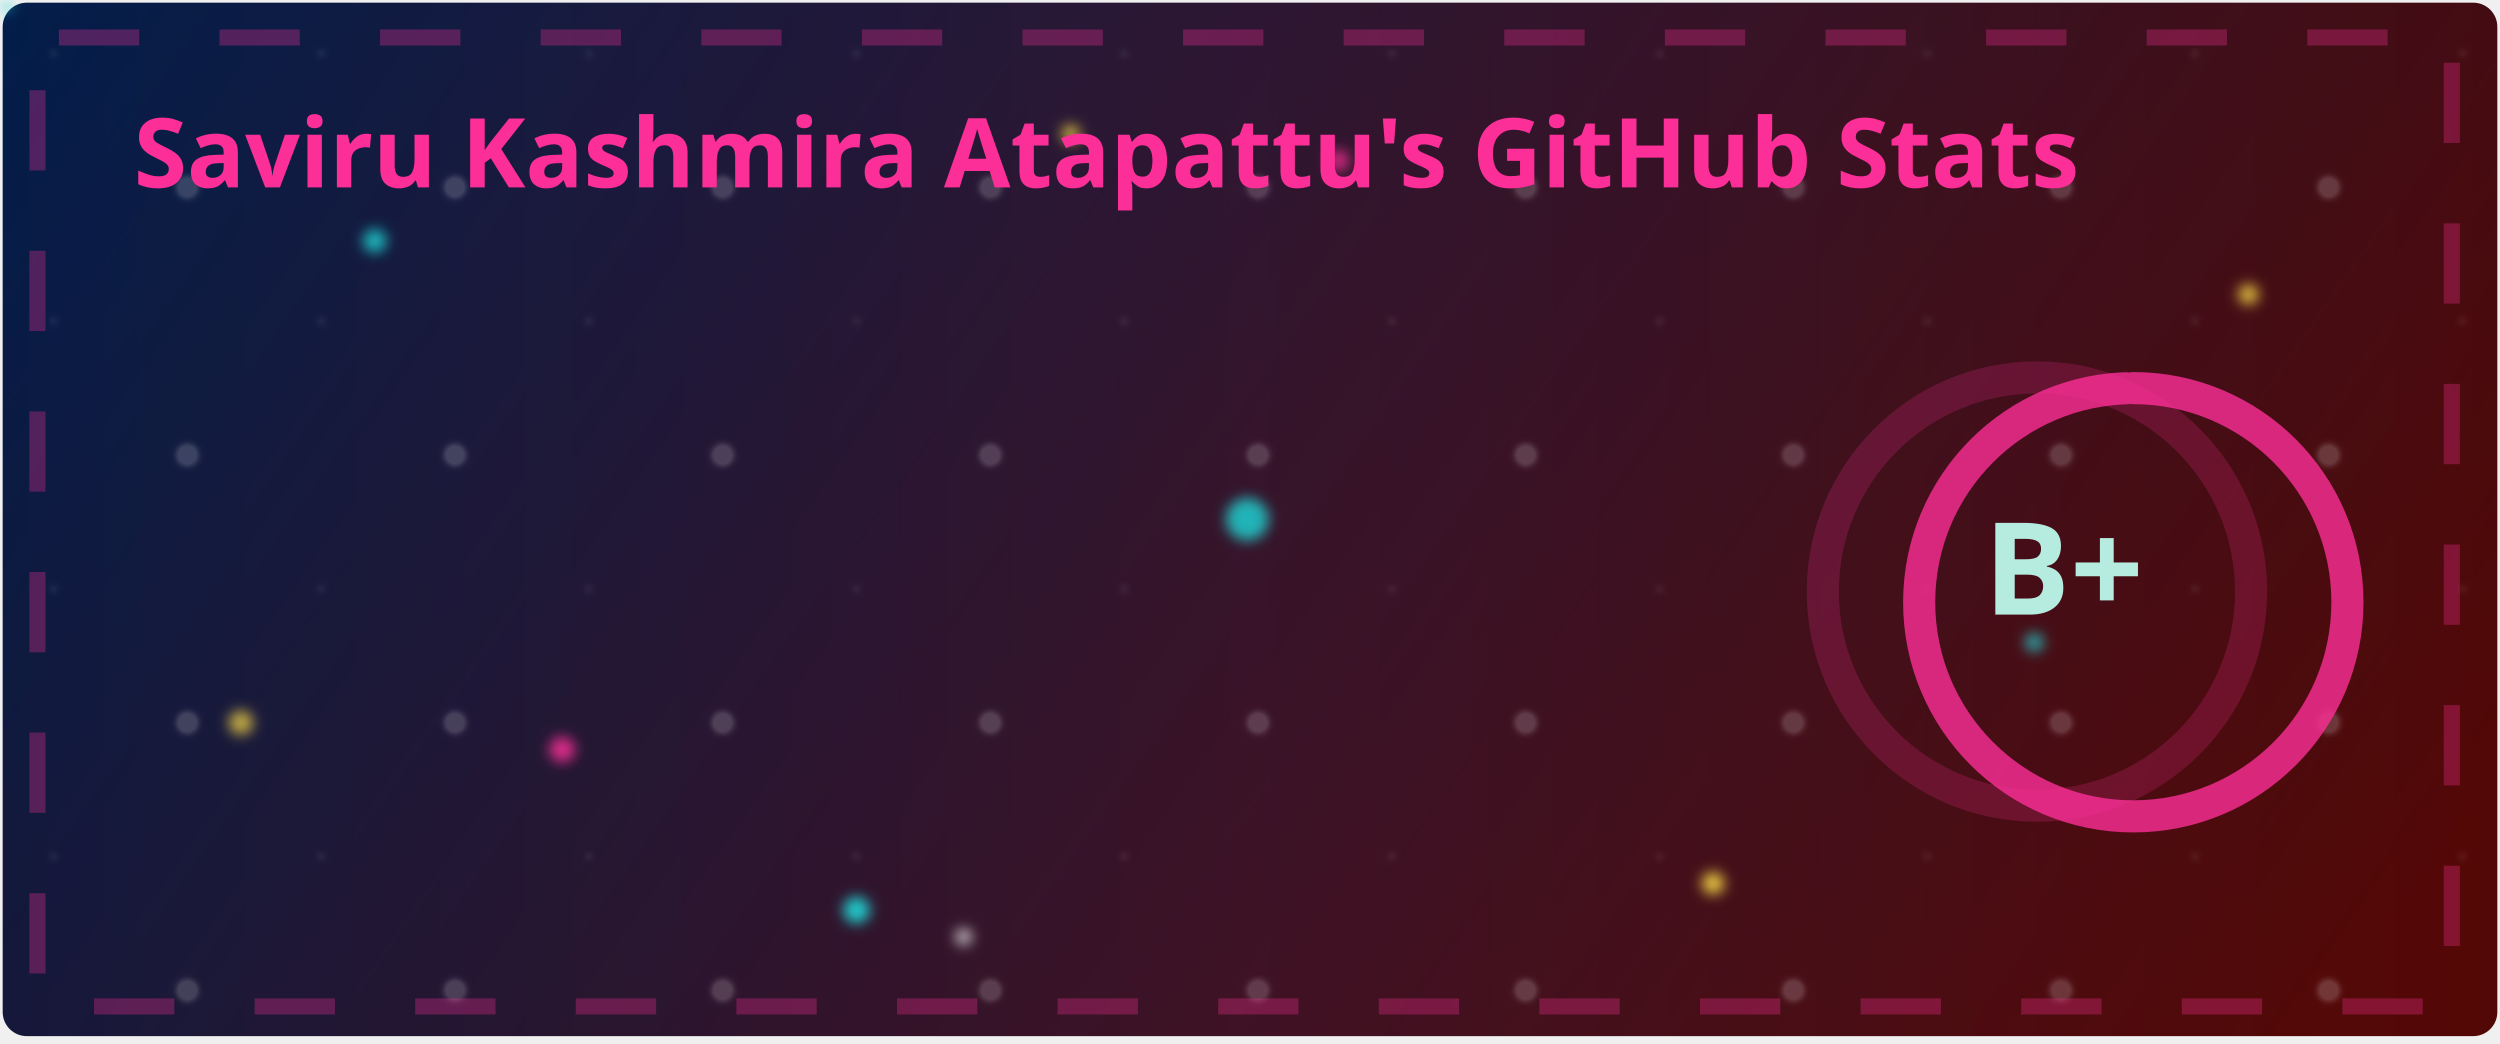
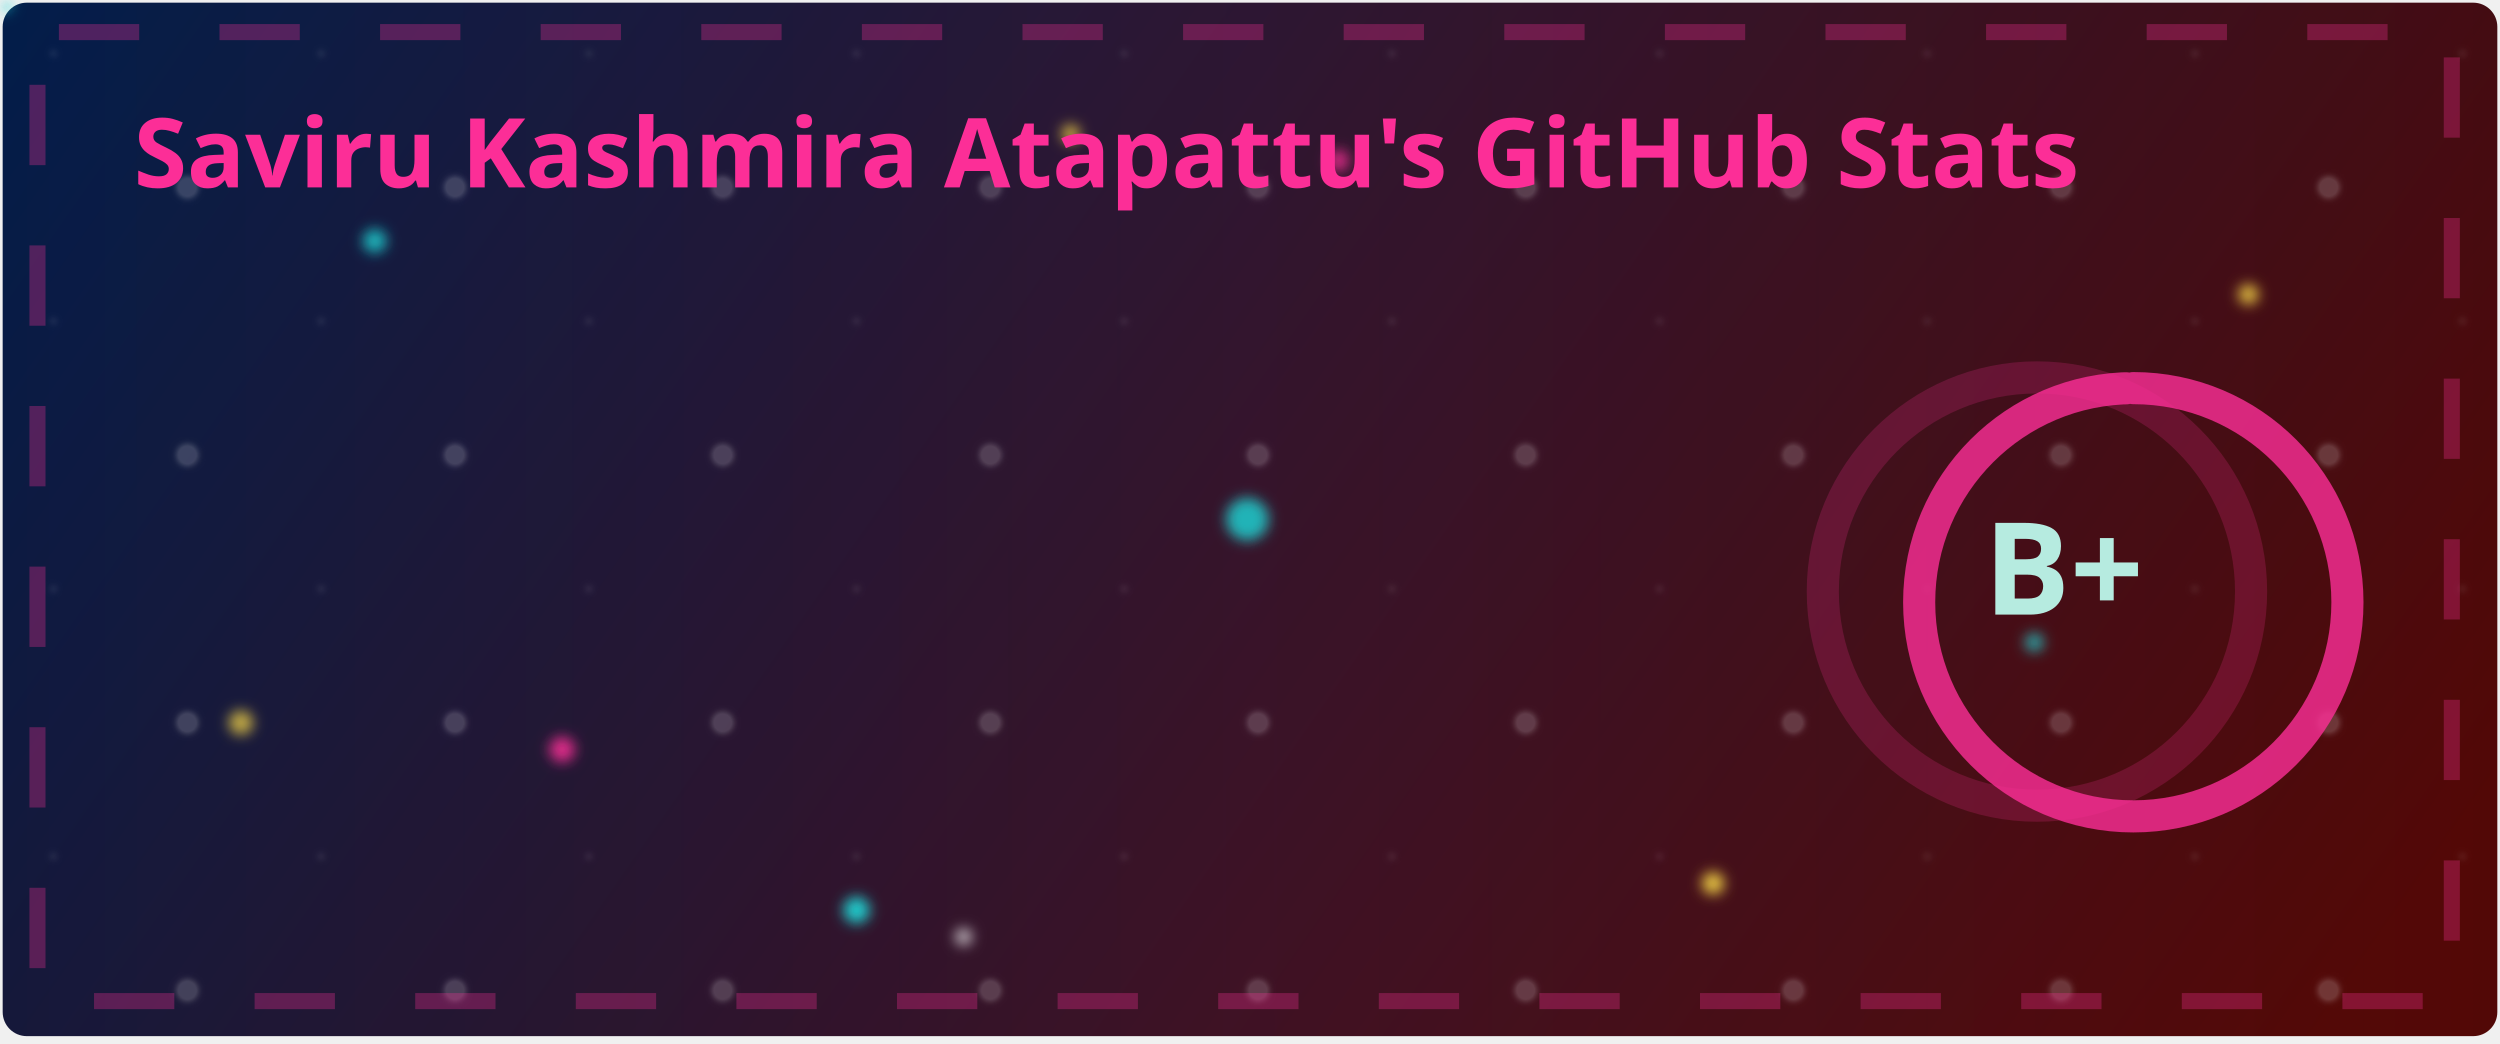
<svg xmlns="http://www.w3.org/2000/svg" width="467" height="195" viewBox="0 0 467 195" fill="none" role="img" aria-labelledby="descId">
  <defs>
    <linearGradient id="gradient" gradientTransform="rotate(35)" gradientUnits="userSpaceOnUse">
      <stop offset="0%" stop-color="#021D4A" />,<stop offset="100%" stop-color="#520806" />
    </linearGradient>
    <linearGradient id="animGradient" x1="0%" y1="0%" x2="100%" y2="0%" gradientUnits="userSpaceOnUse">
      <stop offset="0%" stop-color="rgba(254, 66, 142, 0)" stop-opacity="0">
        <animate attributeName="stop-color" values="rgba(254,66,142,0); rgba(254,66,142,0.3); rgba(254,66,142,0)" dur="8s" repeatCount="indefinite" />
      </stop>
      <stop offset="50%" stop-color="rgba(254, 66, 142, 0.3)" stop-opacity="0.3">
        <animate attributeName="stop-color" values="rgba(254,66,142,0.3); rgba(254,66,142,0); rgba(254,66,142,0.3)" dur="8s" repeatCount="indefinite" />
      </stop>
      <stop offset="100%" stop-color="rgba(254, 66, 142, 0)" stop-opacity="0">
        <animate attributeName="stop-color" values="rgba(254,66,142,0); rgba(254,66,142,0.3); rgba(254,66,142,0)" dur="8s" repeatCount="indefinite" />
      </stop>
      <animate attributeName="x1" values="0%;100%;0%" dur="12s" repeatCount="indefinite" />
      <animate attributeName="y1" values="0%;100%;0%" dur="10s" repeatCount="indefinite" />
    </linearGradient>
    <filter id="glow" x="-50%" y="-50%" width="200%" height="200%">
      <feGaussianBlur stdDeviation="2" result="blur" />
      <feComposite in="SourceGraphic" in2="blur" operator="over" />
    </filter>
    <filter id="starGlow" x="-100%" y="-100%" width="300%" height="300%">
      <feGaussianBlur stdDeviation="1.2" />
    </filter>
    <filter id="bgStarGlow" x="-300%" y="-300%" width="600%" height="600%">
      <feGaussianBlur stdDeviation="0.6" />
      <feComponentTransfer>
        <feFuncA type="linear" slope="1.5" />
      </feComponentTransfer>
    </filter>
    <pattern id="starsPattern" x="0" y="0" width="50" height="50" patternUnits="userSpaceOnUse">
      <circle cx="10" cy="10" r="0.5" fill="white" opacity="0.2" filter="url(#bgStarGlow)">
        <animate attributeName="opacity" values="0.4;0.8;0.4" dur="3s" repeatCount="indefinite" calcMode="spline" keySplines="0.4 0 0.6 1; 0.4 0 0.6 1" />
        <animate attributeName="r" values="1.0;1.3;1.0" dur="5s" repeatCount="indefinite" calcMode="spline" keySplines="0.4 0 0.6 1; 0.4 0 0.6 1" />
      </circle>
      <circle cx="35" cy="35" r="2" fill="white" opacity="0.3" filter="url(#bgStarGlow)">
        <animate attributeName="opacity" values="0.3;0.7;0.3" dur="7s" repeatCount="indefinite" calcMode="spline" keySplines="0.4 0 0.6 1; 0.4 0 0.6 1" />
        <animate attributeName="r" values="1.1;1.4;1.1" dur="4.5s" repeatCount="indefinite" calcMode="spline" keySplines="0.4 0 0.6 1; 0.4 0 0.6 1" />
      </circle>
    </pattern>
  </defs>
  <style>
          .header {
            font: 600 18px 'Segoe UI', Ubuntu, Sans-Serif;
            fill: #FC2E97;
            animation: fadeInAnimation 0.8s ease-in-out forwards;
          }
          @supports(-moz-appearance: auto) {
            /* Selector detects Firefox */
            .header { font-size: 15.5px; }
          }
          
    .stat {
      font: 600 14px 'Segoe UI', Ubuntu, "Helvetica Neue", Sans-Serif; fill: #B6EBE0;
    }
    @supports(-moz-appearance: auto) {
      /* Selector detects Firefox */
      .stat { font-size:12px; }
    }
    .stagger {
      opacity: 0;
      animation: fadeInAnimation 0.3s ease-in-out forwards;
    }
    .rank-text {
      font: 800 24px 'Segoe UI', Ubuntu, Sans-Serif; fill: #B6EBE0;
      animation: scaleInAnimation 0.3s ease-in-out forwards;
    }
    .rank-percentile-header {
      font-size: 14px;
    }
    .rank-percentile-text {
      font-size: 16px;
    }
    
    .not_bold { font-weight: 400 }
    .bold { font-weight: 700 }
    .icon {
      fill: #EBD208;
      display: block;
    }

    .rank-circle-rim {
      stroke: #FC2E97;
      fill: none;
      stroke-width: 6;
      opacity: 0.2;
    }
    .rank-circle {
      stroke: #FC2E97;
      stroke-dasharray: 250;
      fill: none;
      stroke-width: 6;
      stroke-linecap: round;
      opacity: 0.8;
      transform-origin: -10px 8px;
      transform: rotate(-90deg);
      animation: rankAnimation 1s forwards ease-in-out;
    }
    
    @keyframes rankAnimation {
      from {
        stroke-dashoffset: 251.327;
      }
      to {
        stroke-dashoffset: 113.978;
      }
    }
  
    /* Additional animations from ptest.svg - updated to exactly match */
    @keyframes float {
      0%, 100% { transform: translateY(0); }
      50% { transform: translateY(-3px); }
    }
    
    @keyframes pulse {
      0%, 100% { transform: scale(1); opacity: 0.7; }
      50% { transform: scale(1.05); opacity: 0.9; }
    }
    
    @keyframes shimmer {
      0% { stroke-dashoffset: 100; }
      100% { stroke-dashoffset: 0; }
    }
    
    @keyframes rotate {
      from { transform: rotate(0deg); }
      to { transform: rotate(360deg); }
    }

    .star {
      filter: url(#starGlow);
    }
    
    .bg-star {
      filter: url(#bgStarGlow);
    }
    
    .star-small {
      animation: pulse 3s infinite ease-in-out, float 8s infinite ease-in-out;
    }
    
    .star-medium {
      animation: pulse 5s infinite ease-in-out, float 10s infinite ease-in-out;
    }
    
    .star-large {
      animation: pulse 7s infinite ease-in-out, float 12s infinite ease-in-out;
    }
    
      /* Animations */
      @keyframes scaleInAnimation {
        from {
          transform: translate(-5px, 5px) scale(0);
        }
        to {
          transform: translate(-5px, 5px) scale(1);
        }
      }
      @keyframes fadeInAnimation {
        from {
          opacity: 0;
        }
        to {
          opacity: 1;
        }
      }

      /* Correct border animation to match ptest.svg */
      .border-effect {
        stroke-dasharray: 15;
        animation: shimmer 30s linear infinite;
      }
        </style>
  <rect data-testid="card-bg" x="0.5" y="0.5" rx="4.5" height="99%" stroke="#e4e2e2" width="466" fill="url(#gradient)" stroke-opacity="0" />
  <rect x="0.5" y="0.5" rx="4.5" height="99%" width="466" fill="url(#starsPattern)" opacity="0.6" />
  <rect x="0.5" y="0.5" rx="4.5" height="99%" width="466" fill="url(#animGradient)" opacity="0.5" />
-   <rect x="7" y="7" width="451" height="181" rx="4" ry="4" fill="none" stroke="#FC2E97" stroke-width="3" opacity="0.3" class="border-effect" />
+   <rect x="7" y="6" width="451" height="181" rx="4" ry="4" fill="none" stroke="#FC2E97" stroke-width="3" opacity="0.3" class="border-effect" />
  <circle cx="70" cy="45" r="2.2" fill="#1EDBDA" opacity="0.8" class="star" />
  <circle cx="380" cy="120" r="1.8" fill="#1EDBDA" opacity="0.7" class="star" />
  <circle cx="160" cy="170" r="2.5" fill="#1EDBDA" opacity="0.9" class="star" />
  <circle cx="420" cy="55" r="1.9" fill="#F8D847" opacity="0.85" class="star" />
  <circle cx="45" cy="135" r="2.3" fill="#F8D847" opacity="0.75" class="star" />
  <circle cx="200" cy="25" r="1.7" fill="#F8D847" opacity="0.8" class="star" />
  <circle cx="320" cy="165" r="2.1" fill="#F8D847" opacity="0.9" class="star" />
  <circle cx="250" cy="30" r="2.0" fill="#FC2E97" opacity="0.8" class="star" />
  <circle cx="105" cy="140" r="2.4" fill="#FC2E97" opacity="0.85" class="star" />
  <circle cx="180" cy="175" r="1.6" fill="white" opacity="0.7" class="star star-small">
    <animate attributeName="cy" values="175;170;175" dur="6s" repeatCount="indefinite" calcMode="spline" keySplines="0.4 0 0.6 1; 0.4 0 0.6 1" />
  </circle>
  <g>
    <circle id="mainOrbitDot" cx="233" cy="97" r="4" fill="#1EDBDA" opacity="0.8" class="star">
      <animate attributeName="cx" values="233;180;300;100;350;233" dur="18s" repeatCount="indefinite" calcMode="spline" keySplines="0.4 0 0.6 1; 0.4 0 0.6 1; 0.4 0 0.6 1; 0.4 0 0.6 1; 0.4 0 0.6 1" />
      <animate attributeName="cy" values="97;50;150;40;120;97" dur="15s" repeatCount="indefinite" calcMode="spline" keySplines="0.4 0 0.6 1; 0.4 0 0.6 1; 0.4 0 0.6 1; 0.4 0 0.6 1; 0.4 0 0.6 1" />
      <animate attributeName="r" values="4;5;4.5;5.5;4" dur="2s" repeatCount="indefinite" calcMode="spline" keySplines="0.4 0 0.6 1; 0.4 0 0.6 1; 0.4 0 0.6 1; 0.4 0 0.6 1" />
      <animate attributeName="opacity" values="0.8;1;0.9;1;0.8" dur="3s" repeatCount="indefinite" calcMode="spline" keySplines="0.4 0 0.6 1; 0.4 0 0.6 1; 0.4 0 0.6 1; 0.4 0 0.6 1" />
    </circle>
    <circle class="star" opacity="0.5" r="2.5" fill="#1EDBDA">
      <animate attributeName="cx" values="233;180;300;100;350;233" dur="18s" repeatCount="indefinite" begin="0.2s" calcMode="spline" keySplines="0.4 0 0.6 1; 0.4 0 0.6 1; 0.4 0 0.6 1; 0.4 0 0.6 1; 0.4 0 0.6 1" />
      <animate attributeName="cy" values="97;50;150;40;120;97" dur="15s" repeatCount="indefinite" begin="0.2s" calcMode="spline" keySplines="0.4 0 0.6 1; 0.4 0 0.6 1; 0.4 0 0.6 1; 0.4 0 0.6 1; 0.4 0 0.6 1" />
      <animate attributeName="r" values="2.5;2;2.5" dur="2s" repeatCount="indefinite" calcMode="spline" keySplines="0.4 0 0.6 1; 0.4 0 0.6 1" />
      <animate attributeName="opacity" values="0.5;0.3;0.5" dur="1.5s" repeatCount="indefinite" calcMode="spline" keySplines="0.4 0 0.6 1; 0.4 0 0.6 1" />
    </circle>
    <circle class="star" opacity="0.3" r="1.8" fill="#1EDBDA">
      <animate attributeName="cx" values="233;180;300;100;350;233" dur="18s" repeatCount="indefinite" begin="0.4s" calcMode="spline" keySplines="0.4 0 0.6 1; 0.4 0 0.6 1; 0.4 0 0.6 1; 0.4 0 0.6 1; 0.4 0 0.6 1" />
      <animate attributeName="cy" values="97;50;150;40;120;97" dur="15s" repeatCount="indefinite" begin="0.4s" calcMode="spline" keySplines="0.4 0 0.6 1; 0.4 0 0.6 1; 0.4 0 0.6 1; 0.4 0 0.6 1; 0.4 0 0.6 1" />
      <animate attributeName="r" values="1.8;1.5;1.8" dur="2s" repeatCount="indefinite" calcMode="spline" keySplines="0.4 0 0.6 1; 0.4 0 0.6 1" />
      <animate attributeName="opacity" values="0.3;0.15;0.3" dur="1.5s" repeatCount="indefinite" calcMode="spline" keySplines="0.4 0 0.6 1; 0.4 0 0.6 1" />
    </circle>
    <circle class="star" opacity="0.2" r="1.2" fill="#1EDBDA">
      <animate attributeName="cx" values="233;180;300;100;350;233" dur="18s" repeatCount="indefinite" begin="0.6s" calcMode="spline" keySplines="0.4 0 0.6 1; 0.4 0 0.6 1; 0.4 0 0.6 1; 0.4 0 0.6 1; 0.4 0 0.6 1" />
      <animate attributeName="cy" values="97;50;150;40;120;97" dur="15s" repeatCount="indefinite" begin="0.6s" calcMode="spline" keySplines="0.4 0 0.6 1; 0.4 0 0.6 1; 0.4 0 0.6 1; 0.4 0 0.6 1; 0.4 0 0.6 1" />
      <animate attributeName="r" values="1.2;1;1.2" dur="2s" repeatCount="indefinite" calcMode="spline" keySplines="0.4 0 0.6 1; 0.4 0 0.6 1" />
      <animate attributeName="opacity" values="0.2;0.05;0.2" dur="1.5s" repeatCount="indefinite" calcMode="spline" keySplines="0.4 0 0.6 1; 0.4 0 0.6 1" />
    </circle>
  </g>
  <g data-testid="card-title" transform="translate(25, 35)">
    <g transform="translate(0, 0)">
      <text x="0" y="0" class="header" data-testid="header">Saviru Kashmira Atapattu's GitHub Stats</text>
    </g>
  </g>
  <g data-testid="main-card-body" transform="translate(0, 55)">
    <g data-testid="rank-circle" transform="translate(390.5, 47.5)">
      <circle class="rank-circle-rim" cx="-10" cy="8" r="40" />
      <circle class="rank-circle" cx="-10" cy="8" r="40" />
      <g class="rank-text">
        <text x="-5" y="3" alignment-baseline="central" dominant-baseline="central" text-anchor="middle" data-testid="level-rank-icon">
          B+
        </text>
      </g>
    </g>
    <svg x="0" y="0">
      <g transform="translate(0, 0)">
        <g class="stagger" style="animation-delay: 450ms" transform="translate(25, 0)">
          <svg data-testid="icon" class="icon" viewBox="0 0 16 16" version="1.1" width="16" height="16">
            <path fill-rule="evenodd" d="M8 .25a.75.75 0 01.673.418l1.882 3.815 4.21.612a.75.75 0 01.416 1.279l-3.046 2.97.719 4.192a.75.75 0 01-1.088.791L8 12.347l-3.766 1.98a.75.75 0 01-1.088-.79l.72-4.194L.818 6.374a.75.75 0 01.416-1.28l4.21-.611L7.327.668A.75.75 0 018 .25zm0 2.445L6.615 5.5a.75.75 0 01-.564.41l-3.097.45 2.24 2.184a.75.75 0 01.216.664l-.528 3.084 2.769-1.456a.75.75 0 01.698 0l2.77 1.456-.53-3.084a.75.75 0 01.216-.664l2.24-2.183-3.096-.45a.75.75 0 01-.564-.41L8 2.694v.001z" />
          </svg>
          <text class="stat  bold" x="25" y="12.5">Total Stars Earned:</text>
          <text class="stat  bold" x="219.01" y="12.5" data-testid="stars">57</text>
        </g>
      </g>
      <g transform="translate(0, 25)">
        <g class="stagger" style="animation-delay: 600ms" transform="translate(25, 0)">
          <svg data-testid="icon" class="icon" viewBox="0 0 16 16" version="1.1" width="16" height="16">
            <path fill-rule="evenodd" d="M1.643 3.143L.427 1.927A.25.25 0 000 2.104V5.75c0 .138.112.25.25.25h3.646a.25.25 0 00.177-.427L2.715 4.215a6.5 6.5 0 11-1.18 4.458.75.75 0 10-1.493.154 8.001 8.001 0 101.6-5.684zM7.75 4a.75.75 0 01.75.75v2.992l2.028.812a.75.75 0 01-.557 1.392l-2.5-1A.75.75 0 017 8.25v-3.5A.75.75 0 017.75 4z" />
          </svg>
          <text class="stat  bold" x="25" y="12.5">Total Commits (2025):</text>
          <text class="stat  bold" x="219.01" y="12.5" data-testid="commits">456</text>
        </g>
      </g>
      <g transform="translate(0, 50)">
        <g class="stagger" style="animation-delay: 750ms" transform="translate(25, 0)">
          <svg data-testid="icon" class="icon" viewBox="0 0 16 16" version="1.1" width="16" height="16">
            <path fill-rule="evenodd" d="M7.177 3.073L9.573.677A.25.25 0 0110 .854v4.792a.25.25 0 01-.427.177L7.177 3.427a.25.25 0 010-.354zM3.75 2.5a.75.75 0 100 1.5.75.75 0 000-1.5zm-2.25.75a2.25 2.25 0 113 2.122v5.256a2.251 2.251 0 11-1.5 0V5.372A2.25 2.25 0 011.5 3.25zM11 2.5h-1V4h1a1 1 0 011 1v5.628a2.251 2.251 0 101.5 0V5A2.5 2.5 0 0011 2.5zm1 10.25a.75.75 0 111.5 0 .75.75 0 01-1.5 0zM3.75 12a.75.75 0 100 1.5.75.75 0 000-1.5z" />
          </svg>
          <text class="stat  bold" x="25" y="12.5">Total PRs:</text>
          <text class="stat  bold" x="219.01" y="12.5" data-testid="prs">68</text>
        </g>
      </g>
      <g transform="translate(0, 75)">
        <g class="stagger" style="animation-delay: 900ms" transform="translate(25, 0)">
          <svg data-testid="icon" class="icon" viewBox="0 0 16 16" version="1.1" width="16" height="16">
            <path fill-rule="evenodd" d="M8 1.5a6.5 6.5 0 100 13 6.5 6.5 0 000-13zM0 8a8 8 0 1116 0A8 8 0 010 8zm9 3a1 1 0 11-2 0 1 1 0 012 0zm-.25-6.25a.75.75 0 00-1.5 0v3.5a.75.75 0 001.5 0v-3.5z" />
          </svg>
          <text class="stat  bold" x="25" y="12.5">Total Issues:</text>
          <text class="stat  bold" x="219.01" y="12.5" data-testid="issues">13</text>
        </g>
      </g>
      <g transform="translate(0, 100)">
        <g class="stagger" style="animation-delay: 1050ms" transform="translate(25, 0)">
          <svg data-testid="icon" class="icon" viewBox="0 0 16 16" version="1.1" width="16" height="16">
            <path fill-rule="evenodd" d="M2 2.5A2.5 2.5 0 014.5 0h8.75a.75.75 0 01.75.75v12.5a.75.75 0 01-.75.75h-2.5a.75.75 0 110-1.5h1.75v-2h-8a1 1 0 00-.714 1.7.75.75 0 01-1.072 1.05A2.495 2.495 0 012 11.5v-9zm10.5-1V9h-8c-.356 0-.694.074-1 .208V2.5a1 1 0 011-1h8zM5 12.25v3.25a.25.25 0 00.4.2l1.45-1.087a.25.25 0 01.3 0L8.6 15.7a.25.25 0 00.4-.2v-3.25a.25.25 0 00-.25-.25h-3.5a.25.25 0 00-.25.25z" />
          </svg>
          <text class="stat  bold" x="25" y="12.5">Contributed to (last year):</text>
          <text class="stat  bold" x="219.01" y="12.5" data-testid="contribs">9</text>
        </g>
      </g>
    </svg>
  </g>
</svg>
